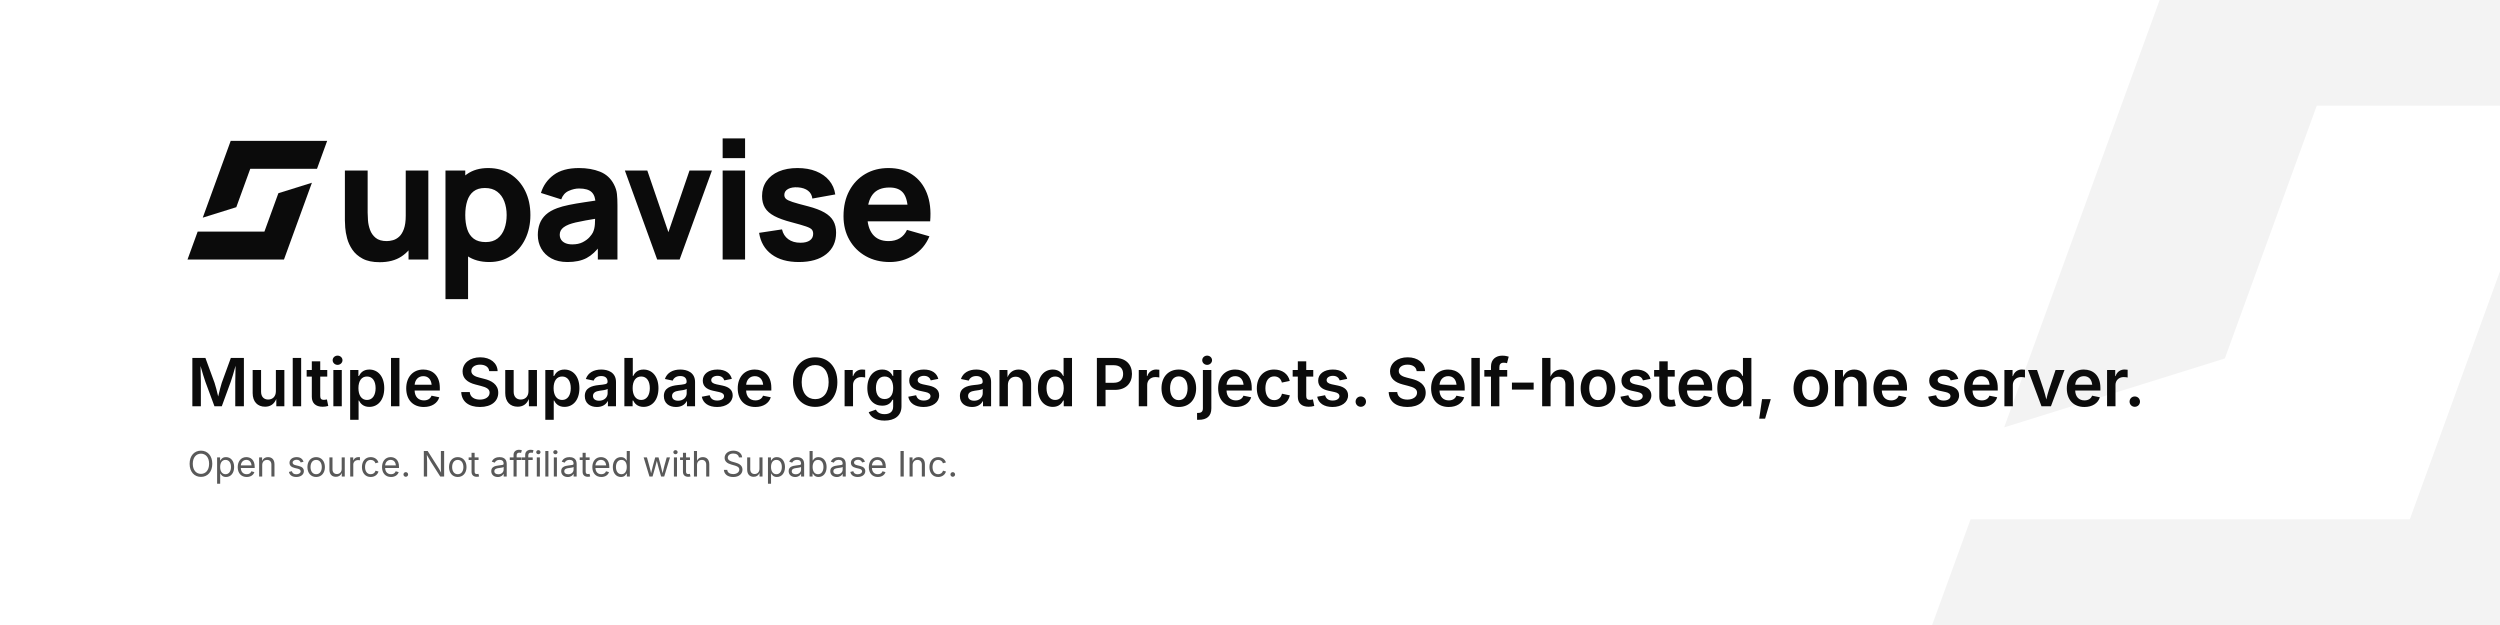
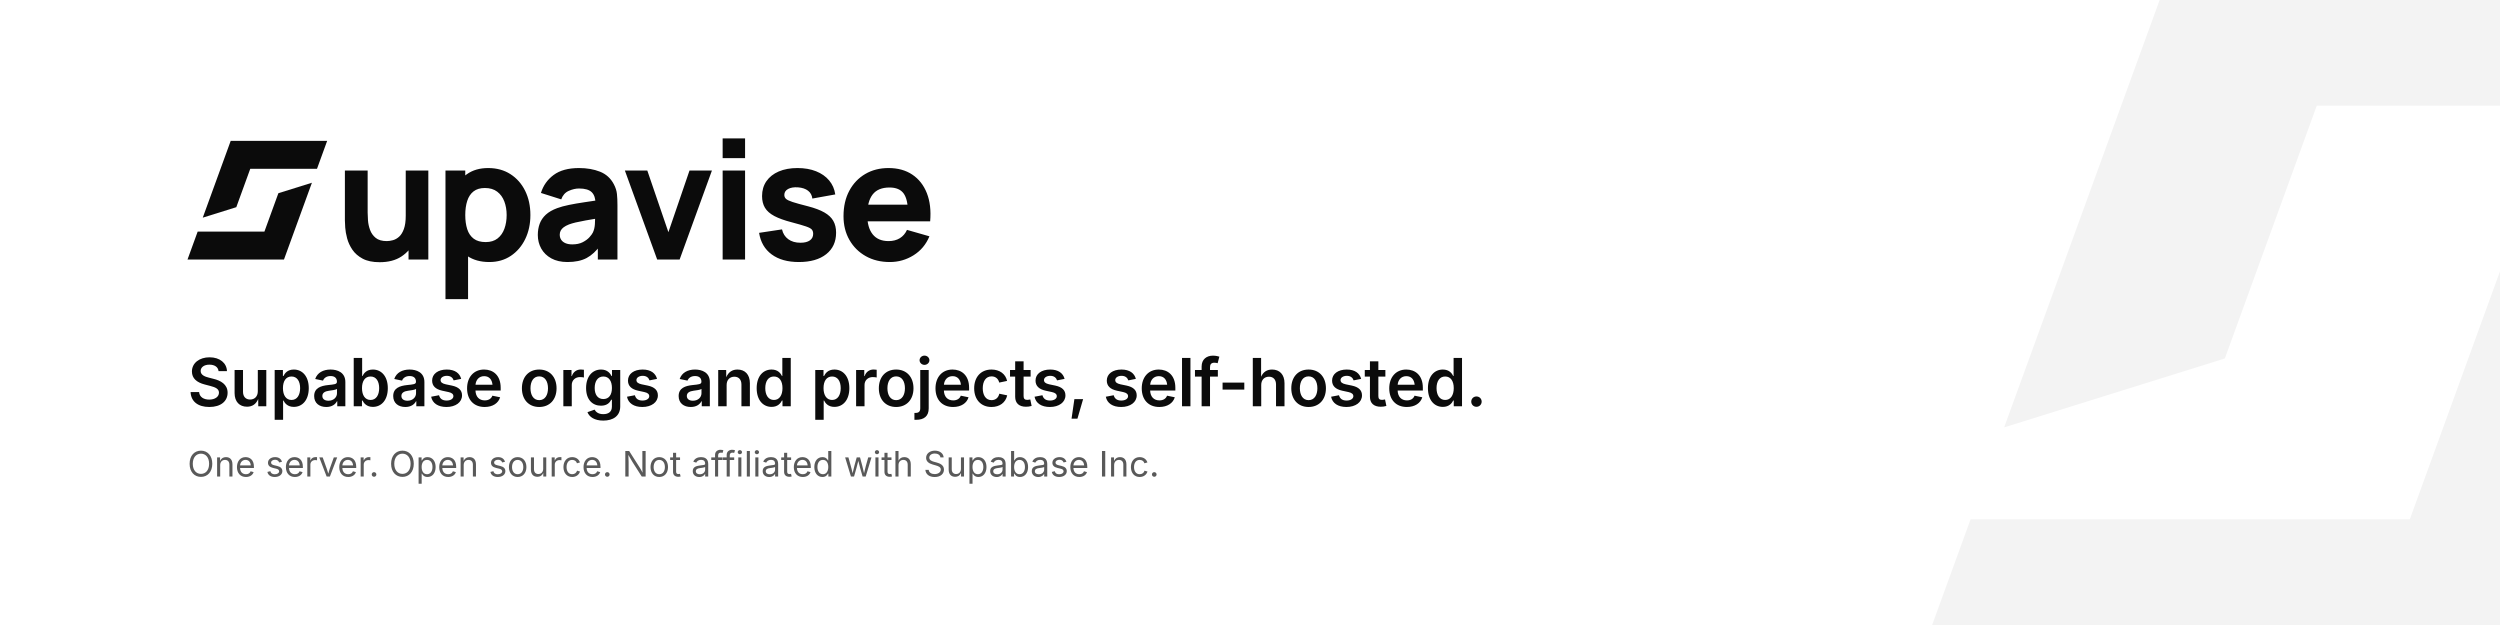
<svg xmlns="http://www.w3.org/2000/svg" viewBox="0 0 1280 320" width="1280" height="320">
  <rect width="1280" height="320" fill="#ffffff" />
  <svg x="968.824" y="-45.882" width="482.353" height="411.765" viewBox="90.0 150.0 820.0 700.0">
    <path fill="#f3f3f3" d="M347.5 160.0 L900.0 160.0 L841.8 320.0 L459.5 320.0 L379.5 540.0 L187.4 600.0 Z M652.5 840.0 L100.0 840.0 L158.2 680.0 L540.5 680.0 L620.5 460.0 L812.6 400.0 Z" />
  </svg>
  <svg x="95.156" y="70" width="382.094" height="84" viewBox="0 0 9052 1990">
    <path fill="#0b0b0b" transform="translate(-191.765 -288.824) scale(2.11765)" d="M347.5 160.0 L900.0 160.0 L841.8 320.0 L459.5 320.0 L379.5 540.0 L187.4 600.0 Z M652.5 840.0 L100.0 840.0 L158.2 680.0 L540.5 680.0 L620.5 460.0 L812.6 400.0 Z" />
    <path fill="#0b0b0b" d="M2351.118 1522Q2224.118 1522 2144.118 1479.0Q2064.118 1436 2019.618 1370.0Q1975.118 1304 1956.118 1232.5Q1937.118 1161 1933.118 1102.0Q1929.118 1043 1929.118 1016V410H2205.118V920Q2205.118 957 2209.118 1014.5Q2213.118 1072 2234.118 1130.0Q2255.118 1188 2302.618 1227.0Q2350.118 1266 2437.118 1266Q2472.118 1266 2512.118 1255.0Q2552.118 1244 2587.118 1212.5Q2622.118 1181 2644.618 1119.5Q2667.118 1058 2667.118 958L2823.118 1032Q2823.118 1160 2771.118 1272.0Q2719.118 1384 2614.618 1453.0Q2510.118 1522 2351.118 1522ZM2701.118 1490V1132H2667.118V410H2941.118V1490Z M3681.118 1520Q3520.118 1520 3412.118 1445.0Q3304.118 1370 3249.618 1241.0Q3195.118 1112 3195.118 950Q3195.118 788 3249.118 659.0Q3303.118 530 3408.118 455.0Q3513.118 380 3667.118 380Q3822.118 380 3937.118 454.0Q4052.118 528 4115.618 656.5Q4179.118 785 4179.118 950Q4179.118 1112 4116.618 1241.0Q4054.118 1370 3942.118 1445.0Q3830.118 1520 3681.118 1520ZM3149.118 1970V410H3389.118V1150H3423.118V1970ZM3637.118 1278Q3725.118 1278 3781.118 1234.0Q3837.118 1190 3864.118 1115.5Q3891.118 1041 3891.118 950Q3891.118 860 3863.118 785.5Q3835.118 711 3776.618 666.5Q3718.118 622 3627.118 622Q3542.118 622 3489.618 663.0Q3437.118 704 3413.118 778.0Q3389.118 852 3389.118 950Q3389.118 1048 3413.118 1122.0Q3437.118 1196 3491.618 1237.0Q3546.118 1278 3637.118 1278Z M4629.118 1520Q4513.118 1520 4432.618 1475.5Q4352.118 1431 4310.618 1356.5Q4269.118 1282 4269.118 1192Q4269.118 1117 4292.118 1055.0Q4315.118 993 4366.618 945.5Q4418.118 898 4505.118 866Q4565.118 844 4648.118 827.0Q4731.118 810 4836.118 794.5Q4941.118 779 5067.118 760L4969.118 814Q4969.118 718 4923.118 673.0Q4877.118 628 4769.118 628Q4709.118 628 4644.118 657.0Q4579.118 686 4553.118 760L4307.118 682Q4348.118 548 4461.118 464.0Q4574.118 380 4769.118 380Q4912.118 380 5023.118 424.0Q5134.118 468 5191.118 576Q5223.118 636 5229.118 696.0Q5235.118 756 5235.118 830V1490H4997.118V1268L5031.118 1314Q4952.118 1423 4860.618 1471.5Q4769.118 1520 4629.118 1520ZM4687.118 1306Q4762.118 1306 4813.618 1279.5Q4865.118 1253 4895.618 1219.0Q4926.118 1185 4937.118 1162Q4958.118 1118 4961.618 1059.5Q4965.118 1001 4965.118 962L5045.118 982Q4924.118 1002 4849.118 1015.5Q4774.118 1029 4728.118 1040.0Q4682.118 1051 4647.118 1064Q4607.118 1080 4582.618 1098.5Q4558.118 1117 4546.618 1139.0Q4535.118 1161 4535.118 1188Q4535.118 1225 4553.618 1251.5Q4572.118 1278 4606.118 1292.0Q4640.118 1306 4687.118 1306Z M5717.118 1490 5325.118 410H5597.118L5853.118 1158L6109.118 410H6381.118L5989.118 1490Z M6511.118 260V20H6783.118V260ZM6511.118 1490V410H6783.118V1490Z M7435.118 1520Q7231.118 1520 7105.618 1427.5Q6980.118 1335 6953.118 1166L7231.118 1124Q7248.118 1200 7306.618 1243.0Q7365.118 1286 7455.118 1286Q7529.118 1286 7569.118 1257.5Q7609.118 1229 7609.118 1178Q7609.118 1146 7593.118 1126.5Q7577.118 1107 7521.618 1088.0Q7466.118 1069 7349.118 1038Q7217.118 1004 7138.118 962.0Q7059.118 920 7024.118 861.5Q6989.118 803 6989.118 720Q6989.118 616 7042.118 539.5Q7095.118 463 7191.618 421.5Q7288.118 380 7419.118 380Q7546.118 380 7644.118 419.0Q7742.118 458 7802.618 530.0Q7863.118 602 7877.118 700L7599.118 750Q7592.118 690 7547.118 655.0Q7502.118 620 7425.118 614Q7350.118 609 7304.618 634.0Q7259.118 659 7259.118 706Q7259.118 734 7278.618 753.0Q7298.118 772 7359.618 792.0Q7421.118 812 7547.118 844Q7670.118 876 7744.618 918.5Q7819.118 961 7853.118 1020.5Q7887.118 1080 7887.118 1164Q7887.118 1330 7767.118 1425.0Q7647.118 1520 7435.118 1520Z M8539.118 1520Q8373.118 1520 8246.618 1448.5Q8120.118 1377 8048.618 1251.5Q7977.118 1126 7977.118 964Q7977.118 787 8047.118 656.0Q8117.118 525 8240.118 452.5Q8363.118 380 8523.118 380Q8693.118 380 8812.118 460.0Q8931.118 540 8988.118 685.0Q9045.118 830 9028.118 1026H8759.118V926Q8759.118 761 8706.618 688.5Q8654.118 616 8535.118 616Q8396.118 616 8330.618 700.5Q8265.118 785 8265.118 950Q8265.118 1101 8330.618 1183.5Q8396.118 1266 8523.118 1266Q8603.118 1266 8660.118 1231.0Q8717.118 1196 8747.118 1130L9019.118 1208Q8958.118 1356 8826.618 1438.0Q8695.118 1520 8539.118 1520ZM8181.118 1026V824H8897.118V1026Z" />
  </svg>
-   <text x="96" y="208" font-family="-apple-system, BlinkMacSystemFont, 'Segoe UI', Inter, Helvetica, Arial, sans-serif" font-size="34" font-weight="600" fill="#0b0b0b" text-anchor="start" letter-spacing="-0.3">Multiple Supabase Orgs and Projects. Self-hosted, one server.</text>
-   <text x="96" y="244" font-family="-apple-system, BlinkMacSystemFont, 'Segoe UI', Inter, Helvetica, Arial, sans-serif" font-size="18" font-weight="400" fill="#595959" text-anchor="start">Open source. Not affiliated with Supabase Inc.</text>
+   <text x="96" y="208" font-family="-apple-system, BlinkMacSystemFont, 'Segoe UI', Inter, Helvetica, Arial, sans-serif" font-size="34" font-weight="600" fill="#0b0b0b" text-anchor="start" letter-spacing="-0.3">Supabase orgs and projects, self-hosted.</text>
+   <text x="96" y="244" font-family="-apple-system, BlinkMacSystemFont, 'Segoe UI', Inter, Helvetica, Arial, sans-serif" font-size="18" font-weight="400" fill="#595959" text-anchor="start">One server. Open source. Not affiliated with Supabase Inc.</text>
</svg>
